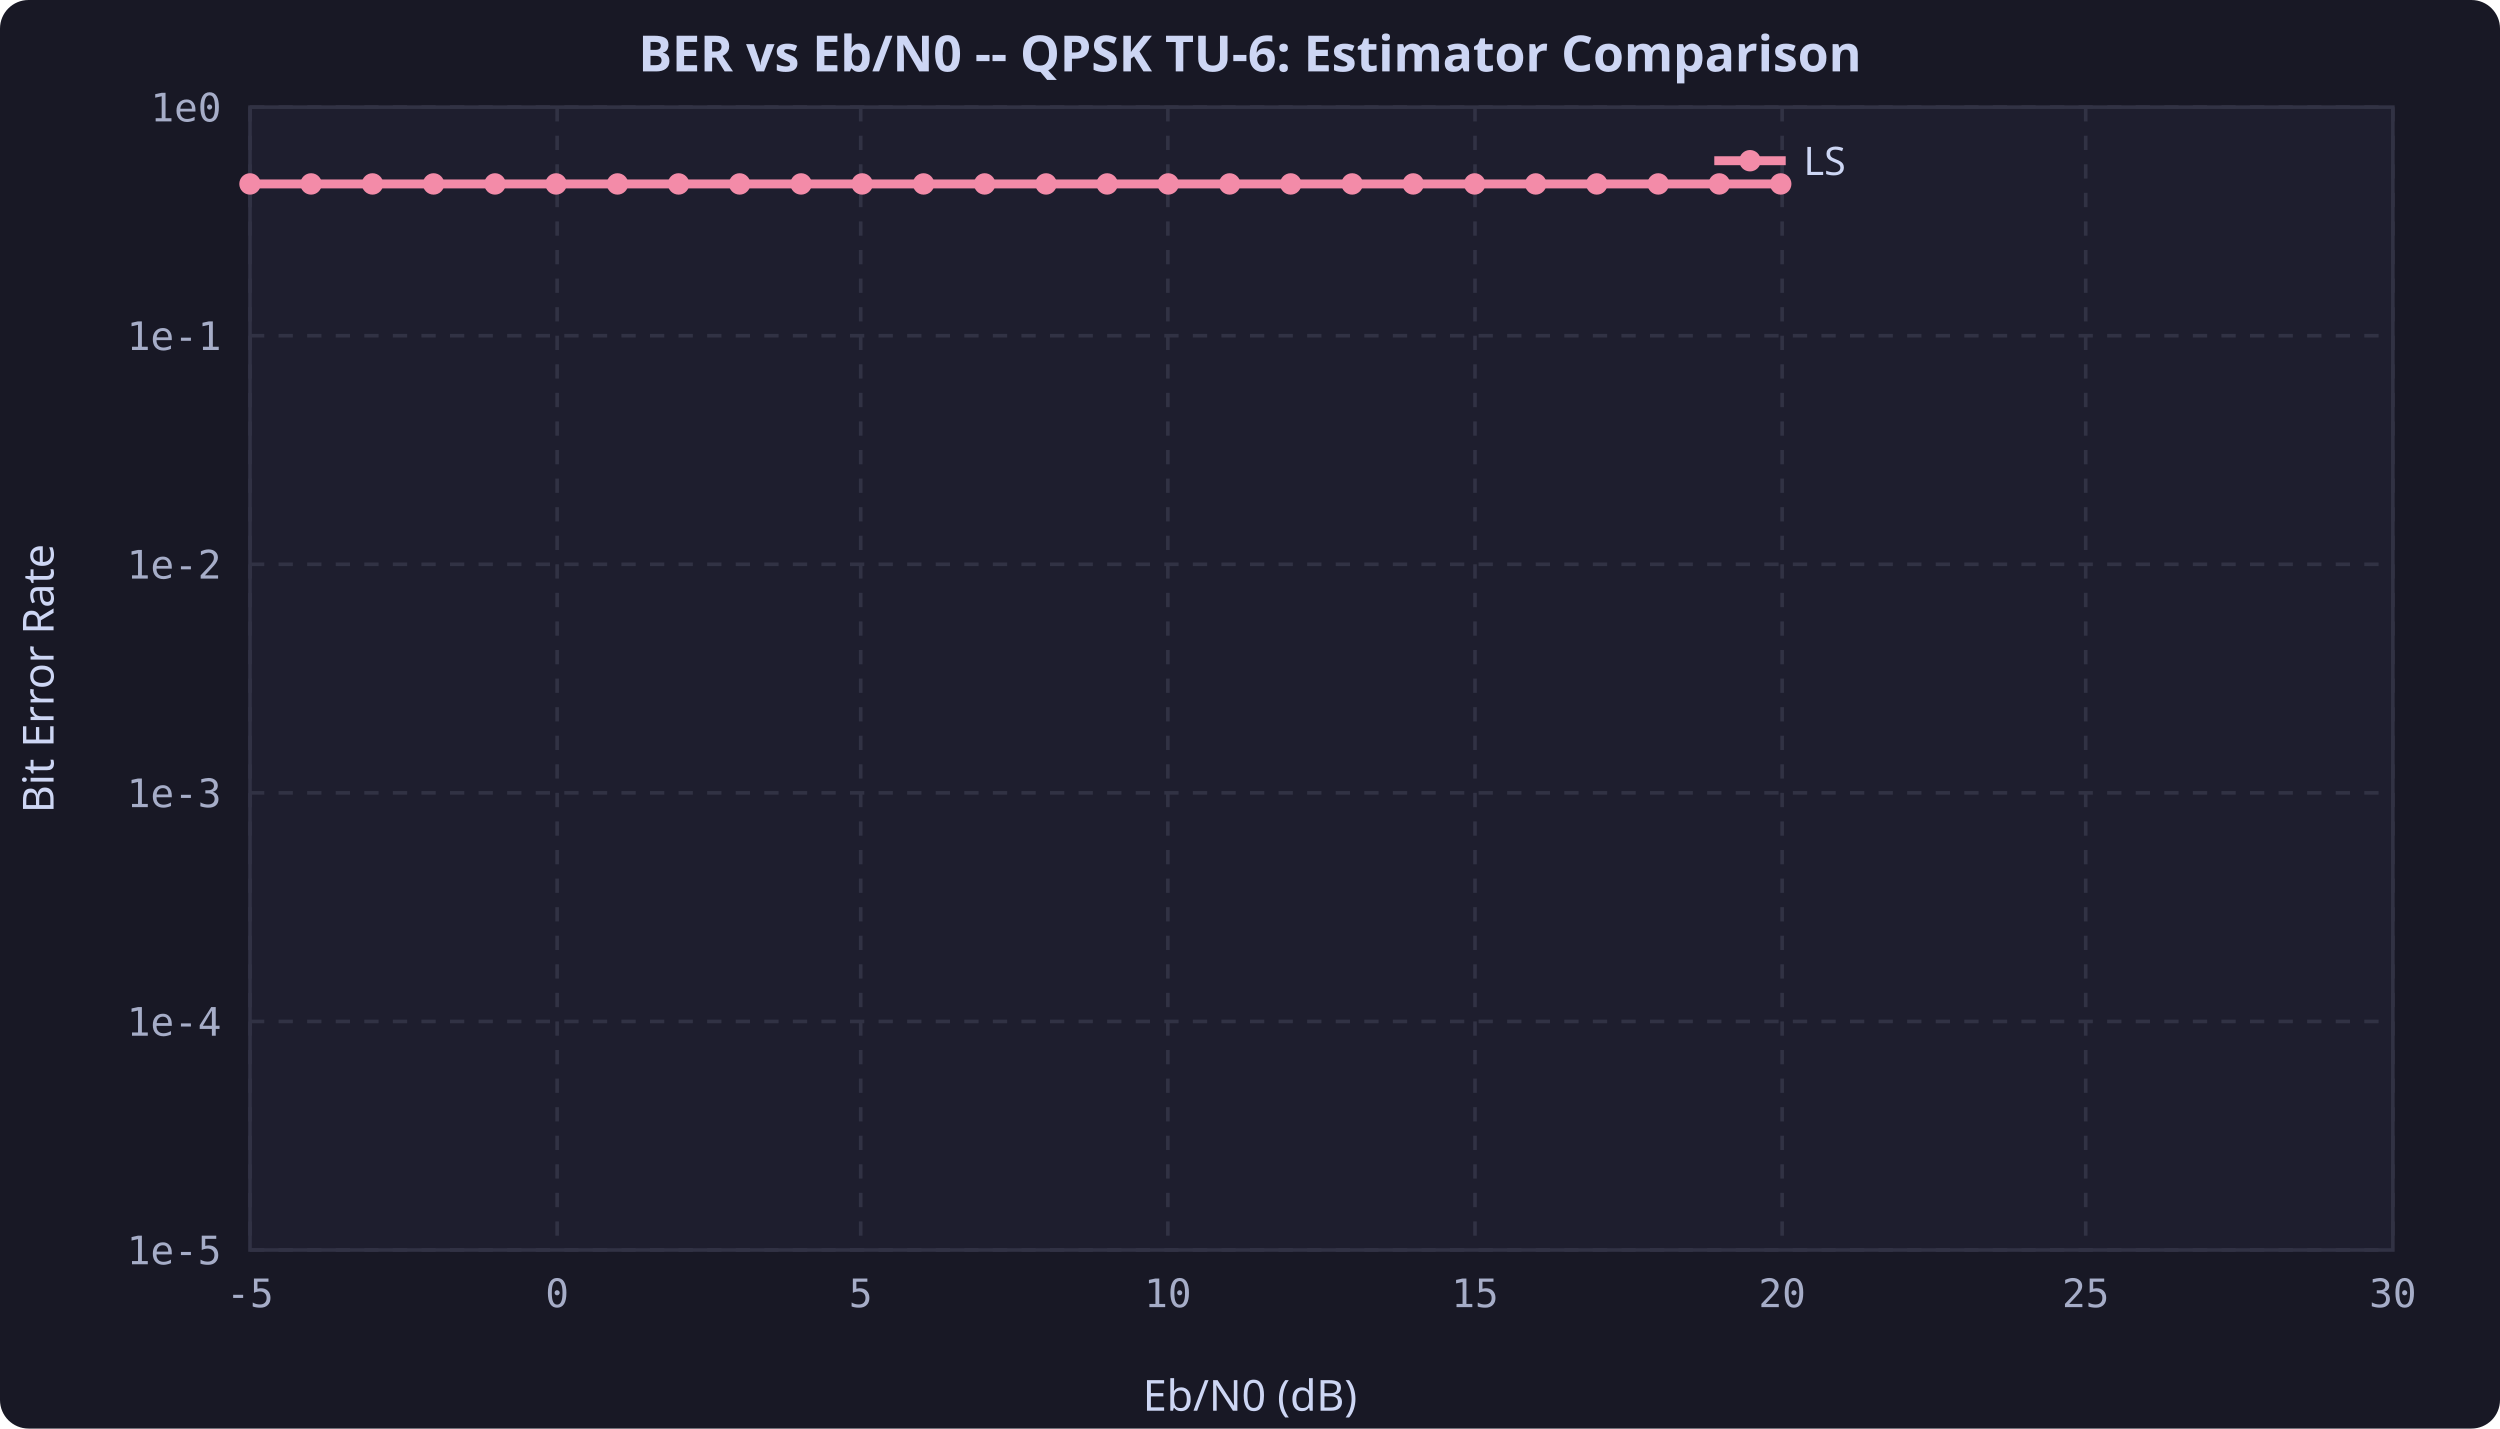
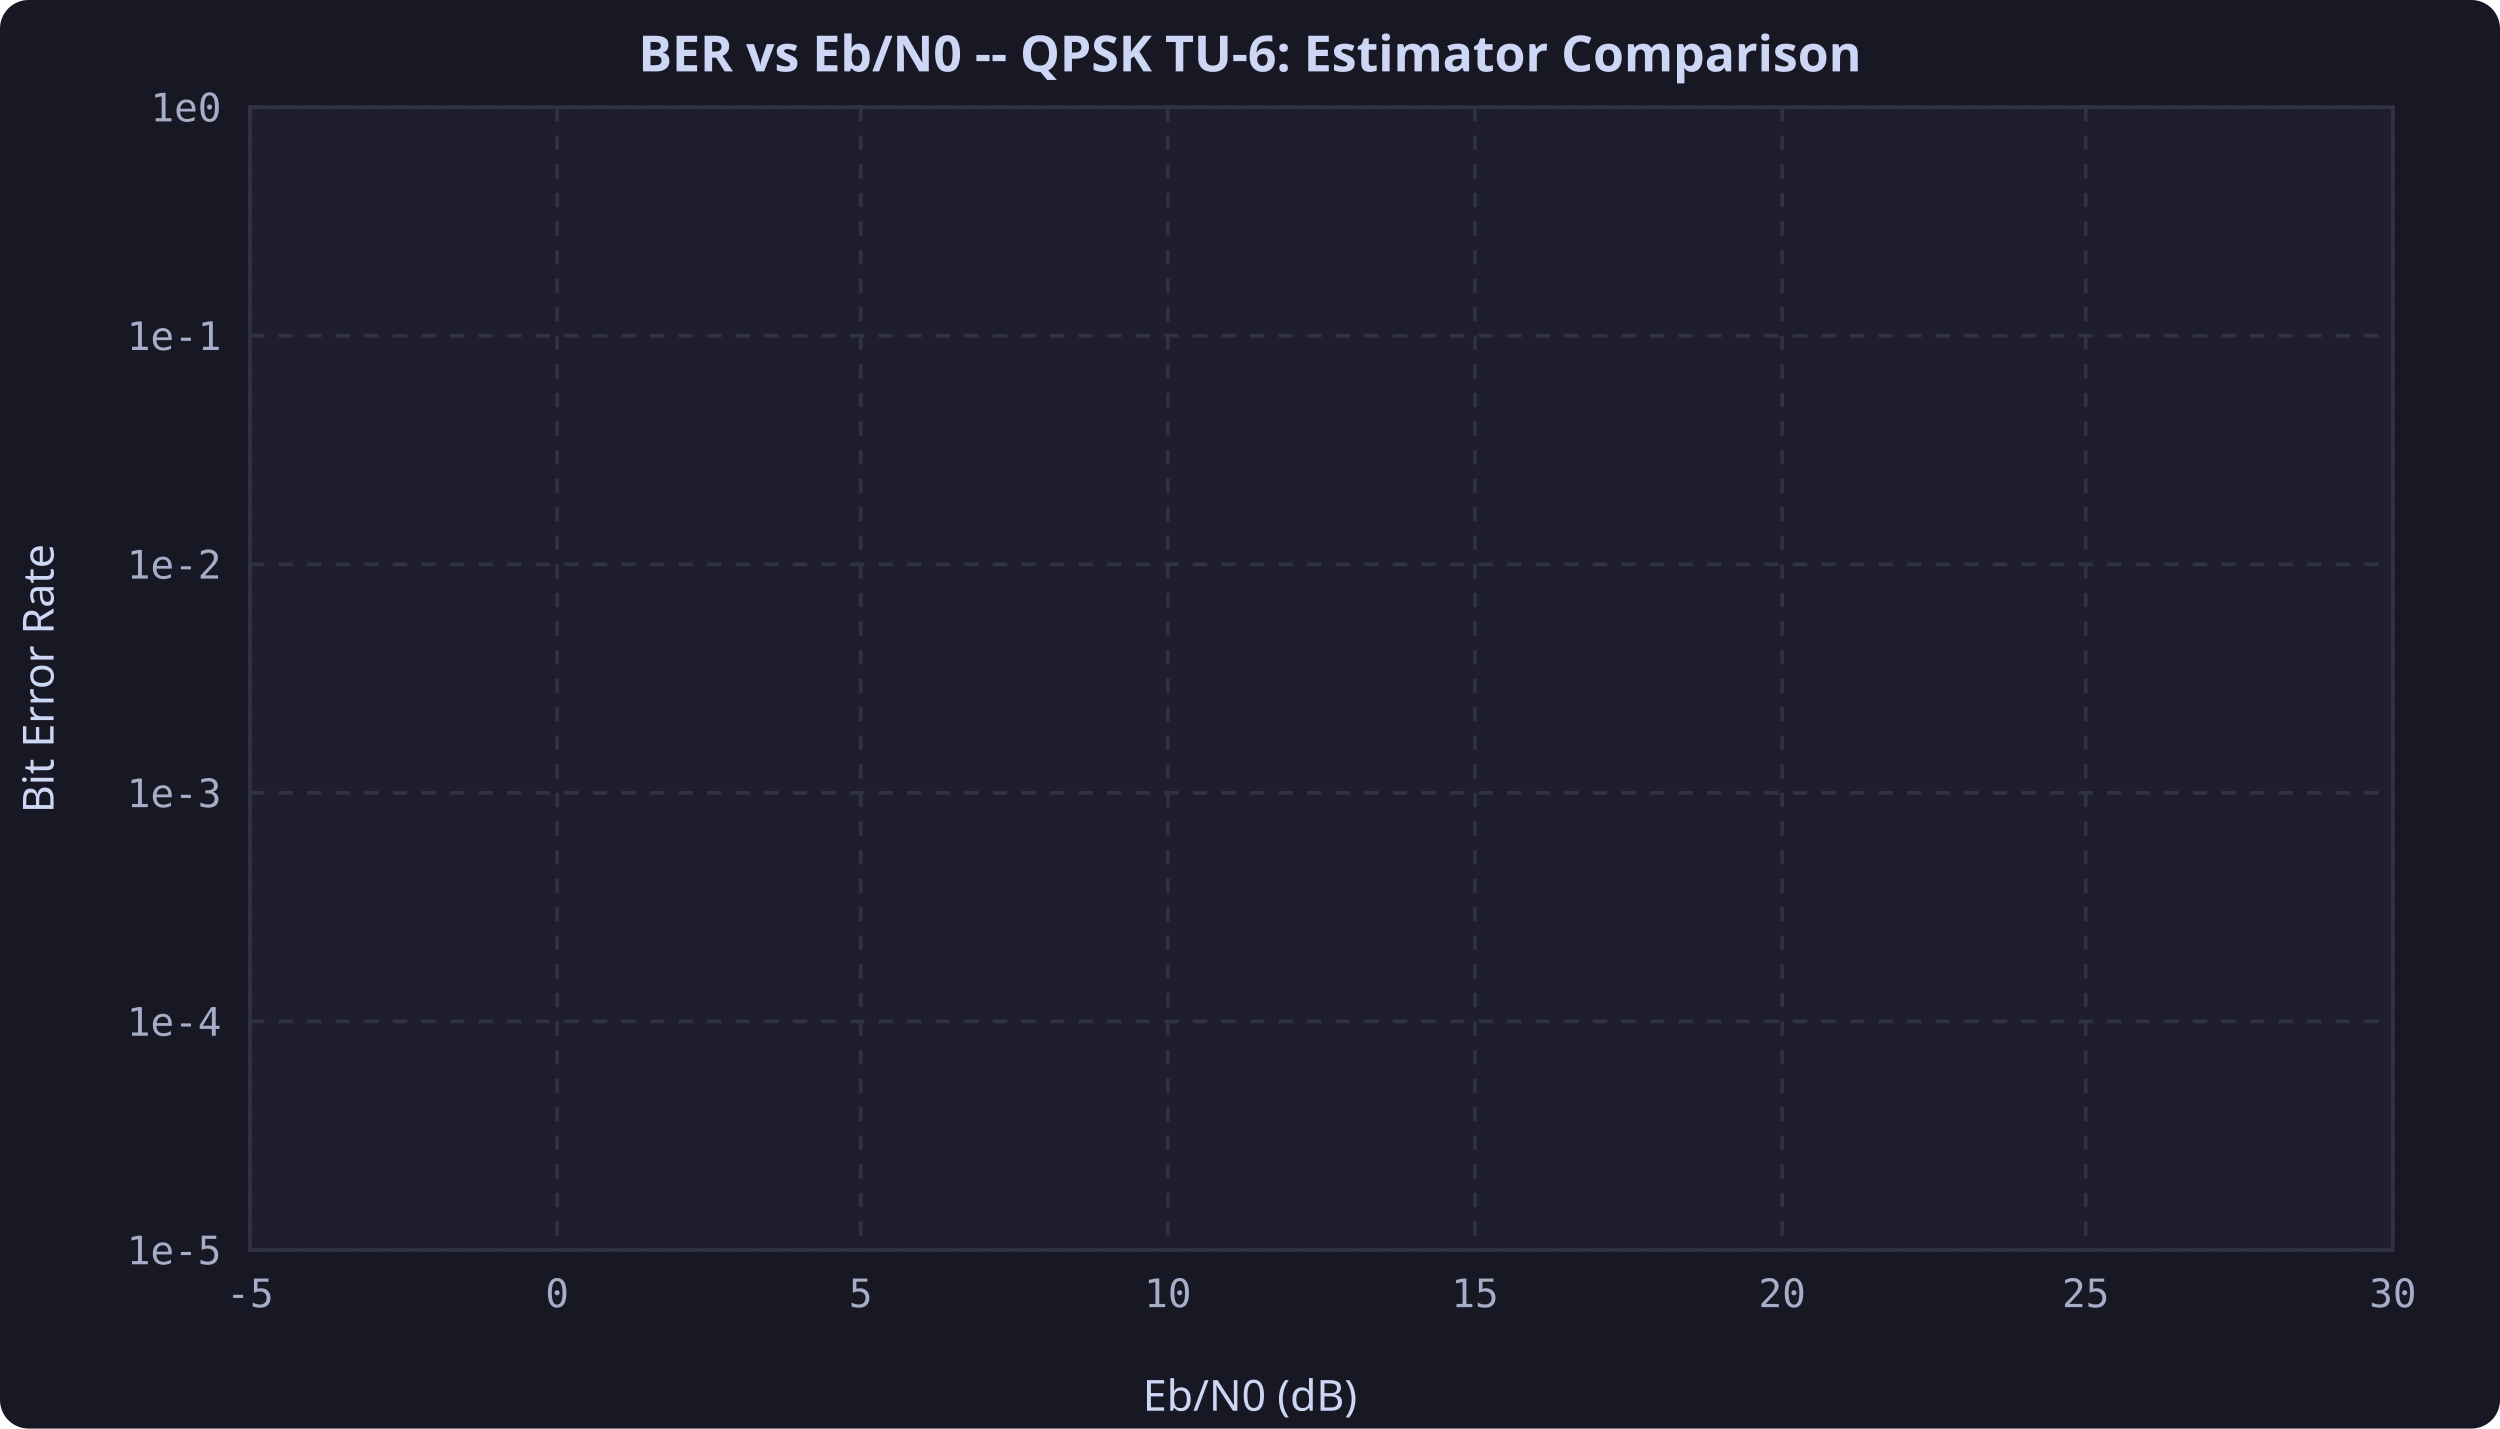
<svg xmlns="http://www.w3.org/2000/svg" viewBox="0 0 700 400" style="max-width:700px;">
  <rect width="700" height="400" fill="#181825" rx="8" />
  <rect x="70" y="30" width="600" height="320" fill="#1e1e2e" stroke="#313244" />
  <text x="350" y="20" text-anchor="middle" fill="#cdd6f4" font-size="14" font-family="sans-serif" font-weight="bold">BER vs Eb/N0 -- QPSK TU-6: Estimator Comparison</text>
  <line x1="70" y1="30" x2="670" y2="30" stroke="#313244" stroke-dasharray="4,4" />
  <text x="62" y="34" text-anchor="end" fill="#a6adc8" font-size="11" font-family="monospace">1e0</text>
  <line x1="70" y1="94" x2="670" y2="94" stroke="#313244" stroke-dasharray="4,4" />
  <text x="62" y="98" text-anchor="end" fill="#a6adc8" font-size="11" font-family="monospace">1e-1</text>
  <line x1="70" y1="158" x2="670" y2="158" stroke="#313244" stroke-dasharray="4,4" />
  <text x="62" y="162" text-anchor="end" fill="#a6adc8" font-size="11" font-family="monospace">1e-2</text>
  <line x1="70" y1="222" x2="670" y2="222" stroke="#313244" stroke-dasharray="4,4" />
  <text x="62" y="226" text-anchor="end" fill="#a6adc8" font-size="11" font-family="monospace">1e-3</text>
  <line x1="70" y1="286" x2="670" y2="286" stroke="#313244" stroke-dasharray="4,4" />
  <text x="62" y="290" text-anchor="end" fill="#a6adc8" font-size="11" font-family="monospace">1e-4</text>
  <line x1="70" y1="350" x2="670" y2="350" stroke="#313244" stroke-dasharray="4,4" />
  <text x="62" y="354" text-anchor="end" fill="#a6adc8" font-size="11" font-family="monospace">1e-5</text>
  <line x1="70" y1="30" x2="70" y2="350" stroke="#313244" stroke-dasharray="4,4" />
  <text x="70" y="366" text-anchor="middle" fill="#a6adc8" font-size="11" font-family="monospace">-5</text>
  <line x1="156" y1="30" x2="156" y2="350" stroke="#313244" stroke-dasharray="4,4" />
  <text x="156" y="366" text-anchor="middle" fill="#a6adc8" font-size="11" font-family="monospace">0</text>
  <line x1="241" y1="30" x2="241" y2="350" stroke="#313244" stroke-dasharray="4,4" />
  <text x="241" y="366" text-anchor="middle" fill="#a6adc8" font-size="11" font-family="monospace">5</text>
  <line x1="327" y1="30" x2="327" y2="350" stroke="#313244" stroke-dasharray="4,4" />
  <text x="327" y="366" text-anchor="middle" fill="#a6adc8" font-size="11" font-family="monospace">10</text>
  <line x1="413" y1="30" x2="413" y2="350" stroke="#313244" stroke-dasharray="4,4" />
  <text x="413" y="366" text-anchor="middle" fill="#a6adc8" font-size="11" font-family="monospace">15</text>
  <line x1="499" y1="30" x2="499" y2="350" stroke="#313244" stroke-dasharray="4,4" />
  <text x="499" y="366" text-anchor="middle" fill="#a6adc8" font-size="11" font-family="monospace">20</text>
  <line x1="584" y1="30" x2="584" y2="350" stroke="#313244" stroke-dasharray="4,4" />
  <text x="584" y="366" text-anchor="middle" fill="#a6adc8" font-size="11" font-family="monospace">25</text>
  <line x1="670" y1="30" x2="670" y2="350" stroke="#313244" stroke-dasharray="4,4" />
  <text x="670" y="366" text-anchor="middle" fill="#a6adc8" font-size="11" font-family="monospace">30</text>
  <text x="350" y="395" text-anchor="middle" fill="#cdd6f4" font-size="12" font-family="sans-serif">Eb/N0 (dB)</text>
  <text x="15" y="190" text-anchor="middle" fill="#cdd6f4" font-size="12" font-family="sans-serif" transform="rotate(-90,15,190)">Bit Error Rate</text>
-   <polyline points="70.0,51.5 87.1,51.5 104.3,51.5 121.4,51.5 138.6,51.5 155.7,51.5 172.9,51.5 190.0,51.5 207.1,51.5 224.3,51.5 241.4,51.5 258.6,51.5 275.7,51.5 292.9,51.5 310.0,51.5 327.1,51.5 344.3,51.5 361.4,51.5 378.6,51.5 395.7,51.5 412.9,51.5 430.0,51.5 447.1,51.5 464.3,51.5 481.4,51.5 498.6,51.5" fill="none" stroke="#f38ba8" stroke-width="2.5" />
-   <circle cx="70.0" cy="51.5" r="3" fill="#f38ba8" />
-   <circle cx="87.1" cy="51.5" r="3" fill="#f38ba8" />
-   <circle cx="104.3" cy="51.5" r="3" fill="#f38ba8" />
-   <circle cx="121.4" cy="51.5" r="3" fill="#f38ba8" />
-   <circle cx="138.6" cy="51.5" r="3" fill="#f38ba8" />
-   <circle cx="155.7" cy="51.5" r="3" fill="#f38ba8" />
-   <circle cx="172.9" cy="51.5" r="3" fill="#f38ba8" />
-   <circle cx="190.0" cy="51.5" r="3" fill="#f38ba8" />
-   <circle cx="207.1" cy="51.5" r="3" fill="#f38ba8" />
-   <circle cx="224.3" cy="51.5" r="3" fill="#f38ba8" />
-   <circle cx="241.4" cy="51.5" r="3" fill="#f38ba8" />
-   <circle cx="258.6" cy="51.5" r="3" fill="#f38ba8" />
-   <circle cx="275.7" cy="51.5" r="3" fill="#f38ba8" />
-   <circle cx="292.9" cy="51.5" r="3" fill="#f38ba8" />
-   <circle cx="310.0" cy="51.5" r="3" fill="#f38ba8" />
-   <circle cx="327.1" cy="51.5" r="3" fill="#f38ba8" />
-   <circle cx="344.3" cy="51.5" r="3" fill="#f38ba8" />
-   <circle cx="361.4" cy="51.5" r="3" fill="#f38ba8" />
-   <circle cx="378.6" cy="51.5" r="3" fill="#f38ba8" />
-   <circle cx="395.7" cy="51.5" r="3" fill="#f38ba8" />
-   <circle cx="412.9" cy="51.5" r="3" fill="#f38ba8" />
-   <circle cx="430.0" cy="51.5" r="3" fill="#f38ba8" />
-   <circle cx="447.1" cy="51.5" r="3" fill="#f38ba8" />
-   <circle cx="464.3" cy="51.5" r="3" fill="#f38ba8" />
-   <circle cx="481.4" cy="51.5" r="3" fill="#f38ba8" />
-   <circle cx="498.6" cy="51.5" r="3" fill="#f38ba8" />
-   <line x1="480" y1="45" x2="500" y2="45" stroke="#f38ba8" stroke-width="2.5" />
-   <circle cx="490" cy="45" r="3" fill="#f38ba8" />
-   <text x="505" y="49" fill="#cdd6f4" font-size="11" font-family="sans-serif">LS</text>
</svg>
